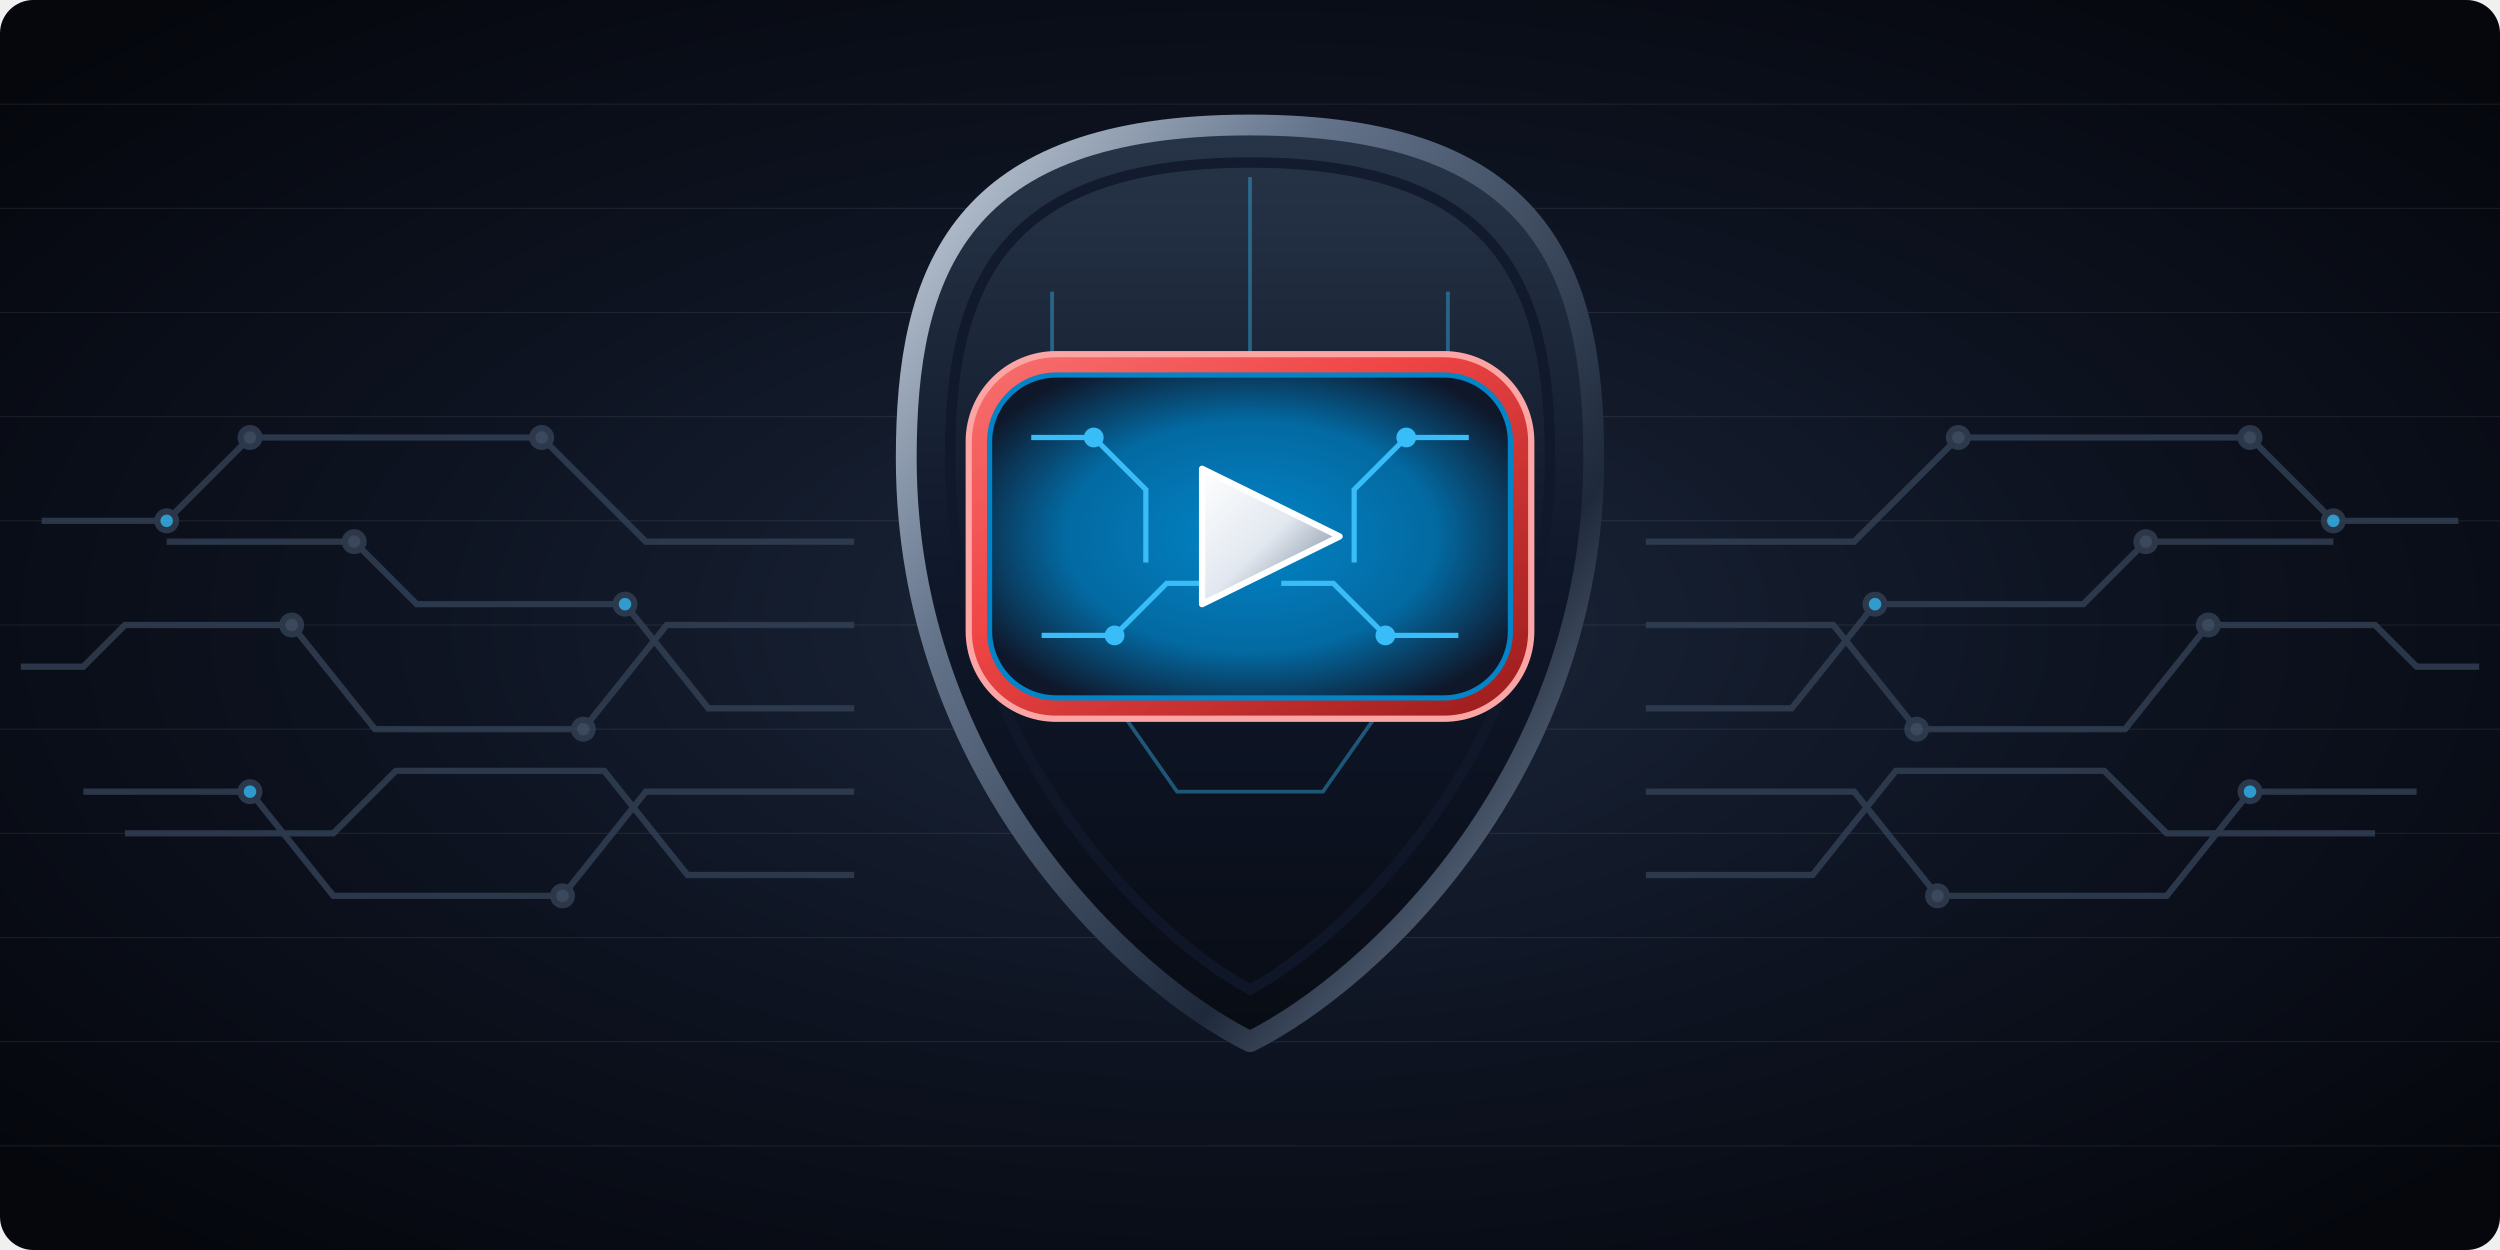
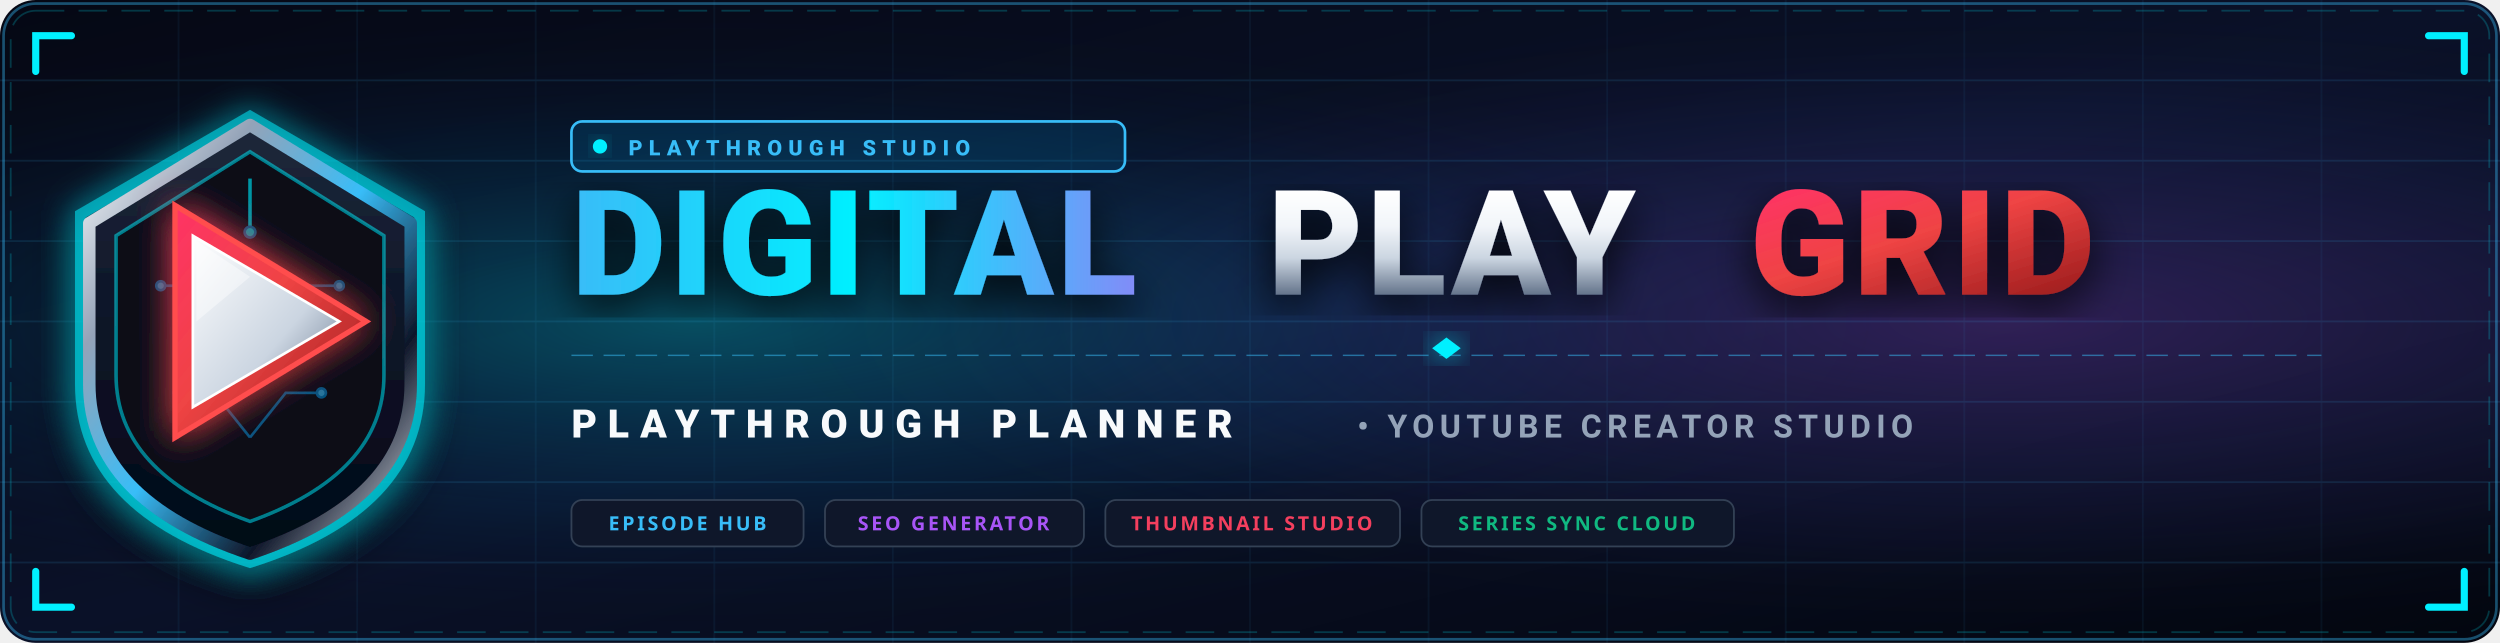
- <svg xmlns="http://www.w3.org/2000/svg" viewBox="0 0 1200 600" width="100%" height="100%">
+ <svg xmlns="http://www.w3.org/2000/svg" viewBox="0 0 1400 360" width="100%" height="100%">
  <defs>
-     <radialGradient id="bgGrad" cx="50%" cy="50%" r="65%">
-       <stop offset="0%" stop-color="#1c283c" />
-       <stop offset="50%" stop-color="#0e1422" />
-       <stop offset="100%" stop-color="#05070d" />
+     <linearGradient id="bgLinear" x1="0%" y1="0%" x2="100%" y2="100%">
+       <stop offset="0%" stop-color="#050814" />
+       <stop offset="50%" stop-color="#0a1128" />
+       <stop offset="100%" stop-color="#03060f" />
+     </linearGradient>
+     <radialGradient id="cyanAmbientGlow" cx="28%" cy="50%" r="50%">
+       <stop offset="0%" stop-color="#00f0ff" stop-opacity="0.28" />
+       <stop offset="60%" stop-color="#0284c7" stop-opacity="0.08" />
+       <stop offset="100%" stop-color="#000000" stop-opacity="0" />
    </radialGradient>
-     <linearGradient id="shieldBorder" x1="0%" y1="0%" x2="100%" y2="100%">
-       <stop offset="0%" stop-color="#cbd5e1" />
-       <stop offset="30%" stop-color="#64748b" />
-       <stop offset="70%" stop-color="#1e293b" />
-       <stop offset="100%" stop-color="#94a3b8" />
+     <radialGradient id="purpleAmbientGlow" cx="80%" cy="50%" r="50%">
+       <stop offset="0%" stop-color="#a855f7" stop-opacity="0.25" />
+       <stop offset="70%" stop-color="#6366f1" stop-opacity="0.05" />
+       <stop offset="100%" stop-color="#000000" stop-opacity="0" />
+     </radialGradient>
+     <linearGradient id="shieldChromeBorder" x1="0%" y1="0%" x2="100%" y2="100%">
+       <stop offset="0%" stop-color="#ffffff" />
+       <stop offset="25%" stop-color="#94a3b8" />
+       <stop offset="50%" stop-color="#38bdf8" />
+       <stop offset="75%" stop-color="#0f172a" />
+       <stop offset="100%" stop-color="#e2e8f0" />
    </linearGradient>
-     <linearGradient id="shieldFill" x1="0%" y1="0%" x2="0%" y2="100%">
-       <stop offset="0%" stop-color="#283548" />
-       <stop offset="50%" stop-color="#0f172a" />
-       <stop offset="100%" stop-color="#080c14" />
+     <linearGradient id="shieldInnerDark" x1="0%" y1="0%" x2="0%" y2="100%">
+       <stop offset="0%" stop-color="#1e293b" />
+       <stop offset="40%" stop-color="#0f172a" />
+       <stop offset="100%" stop-color="#020617" />
    </linearGradient>
-     <linearGradient id="redFrameGrad" x1="0%" y1="0%" x2="100%" y2="100%">
-       <stop offset="0%" stop-color="#f87171" />
-       <stop offset="40%" stop-color="#ef4444" />
+     <linearGradient id="crimsonPlayGrad" x1="0%" y1="0%" x2="100%" y2="100%">
+       <stop offset="0%" stop-color="#ff3366" />
+       <stop offset="45%" stop-color="#ef4444" />
      <stop offset="100%" stop-color="#991b1b" />
    </linearGradient>
-     <radialGradient id="blueCircuitBg" cx="50%" cy="50%" r="60%">
-       <stop offset="0%" stop-color="#0284c7" />
-       <stop offset="60%" stop-color="#0369a1" />
-       <stop offset="100%" stop-color="#0f172a" />
-     </radialGradient>
-     <linearGradient id="silverPlay" x1="0%" y1="0%" x2="100%" y2="100%">
+     <linearGradient id="silverArrow" x1="0%" y1="0%" x2="100%" y2="100%">
      <stop offset="0%" stop-color="#ffffff" />
-       <stop offset="50%" stop-color="#e2e8f0" />
+       <stop offset="60%" stop-color="#cbd5e1" />
      <stop offset="100%" stop-color="#64748b" />
    </linearGradient>
+     <linearGradient id="chromeTitleGrad" x1="0%" y1="0%" x2="0%" y2="100%">
+       <stop offset="0%" stop-color="#ffffff" />
+       <stop offset="35%" stop-color="#f1f5f9" />
+       <stop offset="65%" stop-color="#cbd5e1" />
+       <stop offset="100%" stop-color="#64748b" />
+     </linearGradient>
+     <linearGradient id="cyanCyberGrad" x1="0%" y1="0%" x2="100%" y2="0%">
+       <stop offset="0%" stop-color="#38bdf8" />
+       <stop offset="50%" stop-color="#00f0ff" />
+       <stop offset="100%" stop-color="#818cf8" />
+     </linearGradient>
+     <filter id="neonGlowCyan" x="-30%" y="-30%" width="160%" height="160%">
+       <feGaussianBlur stdDeviation="8" result="blur" />
+       <feMerge>
+         <feMergeNode in="blur" />
+         <feMergeNode in="SourceGraphic" />
+       </feMerge>
+     </filter>
+     <filter id="neonGlowRed" x="-30%" y="-30%" width="160%" height="160%">
+       <feGaussianBlur stdDeviation="10" result="blur" />
+       <feMerge>
+         <feMergeNode in="blur" />
+         <feMergeNode in="SourceGraphic" />
+       </feMerge>
+     </filter>
+     <filter id="hardShadow" x="-20%" y="-20%" width="140%" height="140%">
+       <feDropShadow dx="0" dy="8" stdDeviation="12" flood-color="#000000" flood-opacity="0.95" />
+     </filter>
  </defs>
-   <rect width="1200" height="600" fill="url(#bgGrad)" rx="16" />
-   <g opacity="0.08" stroke="#ffffff" stroke-width="0.5">
-     <line x1="0" y1="50" x2="1200" y2="50" />
-     <line x1="0" y1="100" x2="1200" y2="100" />
-     <line x1="0" y1="150" x2="1200" y2="150" />
-     <line x1="0" y1="200" x2="1200" y2="200" />
-     <line x1="0" y1="250" x2="1200" y2="250" />
-     <line x1="0" y1="300" x2="1200" y2="300" />
-     <line x1="0" y1="350" x2="1200" y2="350" />
-     <line x1="0" y1="400" x2="1200" y2="400" />
-     <line x1="0" y1="450" x2="1200" y2="450" />
-     <line x1="0" y1="500" x2="1200" y2="500" />
-     <line x1="0" y1="550" x2="1200" y2="550" />
+   <rect width="1400" height="360" fill="url(#bgLinear)" rx="20" />
+   <rect width="1400" height="360" fill="url(#cyanAmbientGlow)" rx="20" />
+   <rect width="1400" height="360" fill="url(#purpleAmbientGlow)" rx="20" />
+   <g opacity="0.12" stroke="#38bdf8" stroke-width="1">
+     <line x1="0" y1="45" x2="1400" y2="45" />
+     <line x1="0" y1="90" x2="1400" y2="90" />
+     <line x1="0" y1="135" x2="1400" y2="135" />
+     <line x1="0" y1="180" x2="1400" y2="180" />
+     <line x1="0" y1="225" x2="1400" y2="225" />
+     <line x1="0" y1="270" x2="1400" y2="270" />
+     <line x1="0" y1="315" x2="1400" y2="315" />
+     <line x1="100" y1="0" x2="100" y2="360" stroke-opacity="0.5" />
+     <line x1="200" y1="0" x2="200" y2="360" stroke-opacity="0.5" />
+     <line x1="300" y1="0" x2="300" y2="360" stroke-opacity="0.5" />
+     <line x1="400" y1="0" x2="400" y2="360" stroke-opacity="0.5" />
+     <line x1="500" y1="0" x2="500" y2="360" stroke-opacity="0.5" />
+     <line x1="600" y1="0" x2="600" y2="360" stroke-opacity="0.5" />
+     <line x1="700" y1="0" x2="700" y2="360" stroke-opacity="0.5" />
+     <line x1="800" y1="0" x2="800" y2="360" stroke-opacity="0.5" />
+     <line x1="900" y1="0" x2="900" y2="360" stroke-opacity="0.5" />
+     <line x1="1000" y1="0" x2="1000" y2="360" stroke-opacity="0.5" />
+     <line x1="1100" y1="0" x2="1100" y2="360" stroke-opacity="0.5" />
+     <line x1="1200" y1="0" x2="1200" y2="360" stroke-opacity="0.5" />
+     <line x1="1300" y1="0" x2="1300" y2="360" stroke-opacity="0.5" />
  </g>
-   <g transform="translate(0, 40)">
-     <g stroke="#334155" stroke-width="3" fill="none" opacity="0.8">
-       <path d="M 410,220 L 310,220 L 260,170 L 120,170 L 80,210 L 20,210" />
-       <path d="M 410,260 L 320,260 L 280,310 L 180,310 L 140,260 L 60,260 L 40,280 L 10,280" />
-       <path d="M 410,300 L 340,300 L 300,250 L 200,250 L 170,220 L 80,220" />
-       <path d="M 410,340 L 310,340 L 270,390 L 160,390 L 120,340 L 40,340" />
-       <path d="M 410,380 L 330,380 L 290,330 L 190,330 L 160,360 L 60,360" />
-       <circle cx="260" cy="170" r="4.5" fill="#475569" />
-       <circle cx="120" cy="170" r="4.5" fill="#475569" />
-       <circle cx="80" cy="210" r="4.5" fill="#38bdf8" />
-       <circle cx="280" cy="310" r="4.5" fill="#475569" />
-       <circle cx="140" cy="260" r="4.5" fill="#475569" />
-       <circle cx="300" cy="250" r="4.5" fill="#38bdf8" />
-       <circle cx="170" cy="220" r="4.5" fill="#475569" />
-       <circle cx="270" cy="390" r="4.5" fill="#475569" />
-       <circle cx="120" cy="340" r="4.5" fill="#38bdf8" />
+   <rect x="2" y="2" width="1396" height="356" rx="18" fill="none" stroke="#38bdf8" stroke-width="1.5" stroke-opacity="0.4" />
+   <rect x="6" y="6" width="1388" height="348" rx="14" fill="none" stroke="#00f0ff" stroke-width="1" stroke-opacity="0.2" stroke-dasharray="16 8" />
+   <path d="M 20 40 L 20 20 L 40 20" fill="none" stroke="#00f0ff" stroke-width="4" stroke-linecap="round" />
+   <path d="M 1380 40 L 1380 20 L 1360 20" fill="none" stroke="#00f0ff" stroke-width="4" stroke-linecap="round" />
+   <path d="M 20 320 L 20 340 L 40 340" fill="none" stroke="#00f0ff" stroke-width="4" stroke-linecap="round" />
+   <path d="M 1380 320 L 1380 340 L 1360 340" fill="none" stroke="#00f0ff" stroke-width="4" stroke-linecap="round" />
+   <g transform="translate(140, 180)" filter="url(#hardShadow)">
+     <path d="M 0 -115 L 95 -60 L 95 35 Q 95 105 0 135 Q -95 105 -95 35 L -95 -60 Z" fill="none" stroke="#00f0ff" stroke-width="6" opacity="0.6" filter="url(#neonGlowCyan)" />
+     <path d="M 0 -110 L 90 -55 L 90 35 Q 90 100 0 130 Q -90 100 -90 35 L -90 -55 Z" fill="url(#shieldInnerDark)" stroke="url(#shieldChromeBorder)" stroke-width="7" stroke-linejoin="round" />
+     <path d="M 0 -95 L 75 -48 L 75 30 Q 75 85 0 112 Q -75 85 -75 30 L -75 -48 Z" fill="#070c18" stroke="#00f0ff" stroke-width="2" stroke-opacity="0.5" />
+     <g stroke="#0284c7" stroke-width="1.5" opacity="0.6" fill="none">
+       <path d="M -50 -20 L -25 -20 L -15 -5 L 0 -5" />
+       <circle cx="-50" cy="-20" r="2.5" fill="#38bdf8" />
+       <path d="M 50 -20 L 25 -20 L 15 -5 L 0 -5" />
+       <circle cx="50" cy="-20" r="2.5" fill="#38bdf8" />
+       <path d="M -40 40 L -20 40 L 0 65" />
+       <circle cx="-40" cy="40" r="2.5" fill="#38bdf8" />
+       <path d="M 40 40 L 20 40 L 0 65" />
+       <circle cx="40" cy="40" r="2.5" fill="#38bdf8" />
+       <line x1="0" y1="-80" x2="0" y2="-50" stroke="#00f0ff" stroke-width="2" />
+       <circle cx="0" cy="-50" r="3" fill="#00f0ff" />
    </g>
-     <g stroke="#334155" stroke-width="3" fill="none" opacity="0.8">
-       <path d="M 790,220 L 890,220 L 940,170 L 1080,170 L 1120,210 L 1180,210" />
-       <path d="M 790,260 L 880,260 L 920,310 L 1020,310 L 1060,260 L 1140,260 L 1160,280 L 1190,280" />
-       <path d="M 790,300 L 860,300 L 900,250 L 1000,250 L 1030,220 L 1120,220" />
-       <path d="M 790,340 L 890,340 L 930,390 L 1040,390 L 1080,340 L 1160,340" />
-       <path d="M 790,380 L 870,380 L 910,330 L 1010,330 L 1040,360 L 1140,360" />
-       <circle cx="940" cy="170" r="4.5" fill="#475569" />
-       <circle cx="1080" cy="170" r="4.5" fill="#475569" />
-       <circle cx="1120" cy="210" r="4.5" fill="#38bdf8" />
-       <circle cx="920" cy="310" r="4.5" fill="#475569" />
-       <circle cx="1060" cy="260" r="4.5" fill="#475569" />
-       <circle cx="900" cy="250" r="4.5" fill="#38bdf8" />
-       <circle cx="1030" cy="220" r="4.5" fill="#475569" />
-       <circle cx="930" cy="390" r="4.5" fill="#475569" />
-       <circle cx="1080" cy="340" r="4.5" fill="#38bdf8" />
+     <polygon points="-42,-65 65,0 -42,65" fill="url(#crimsonPlayGrad)" stroke="#ff4d4d" stroke-width="3" filter="url(#neonGlowRed)" />
+     <polygon points="-32,-48 50,0 -32,48" fill="url(#silverArrow)" stroke="#ffffff" stroke-width="1.5" />
+     <polygon points="-30,-45 0,-25 -30,0" fill="#ffffff" opacity="0.4" />
+   </g>
+   <g transform="translate(320, 0)">
+     <g transform="translate(0, 68)">
+       <rect x="0" y="0" width="310" height="28" rx="6" fill="#0284c7" fill-opacity="0.18" stroke="#38bdf8" stroke-width="1.5" />
+       <circle cx="16" cy="14" r="4" fill="#00f0ff" filter="url(#neonGlowCyan)" />
+       <text x="32" y="19" font-family="'Plus Jakarta Sans', -apple-system, BlinkMacSystemFont, 'Segoe UI', Roboto, sans-serif" font-weight="900" font-size="12" fill="#38bdf8" letter-spacing="3.5">
+         PLAYTHROUGH STUDIO
+       </text>
    </g>
-     <g>
-       <path d="M 600,20 C 740,20 765,90 765,180 C 765,330 660,430 600,460 C 540,430 435,330 435,180 C 435,90 460,20 600,20 Z" fill="url(#shieldFill)" stroke="url(#shieldBorder)" stroke-width="10" stroke-linejoin="round" />
-       <path d="M 600,38 C 722,38 744,100 744,180 C 744,315 650,408 600,435 C 550,408 456,315 456,180 C 456,100 478,38 600,38 Z" fill="none" stroke="#0f172a" stroke-width="5" opacity="0.85" />
-       <g stroke="#38bdf8" stroke-width="1.8" opacity="0.4" fill="none">
-         <path d="M 600,45 L 600,130" />
-         <path d="M 505,100 L 505,160 L 540,200" />
-         <path d="M 695,100 L 695,160 L 660,200" />
-         <path d="M 530,290 L 565,340 L 600,340" />
-         <path d="M 670,290 L 635,340 L 600,340" />
+     <text x="0" y="165" font-family="'Plus Jakarta Sans', -apple-system, BlinkMacSystemFont, 'Segoe UI', Roboto, sans-serif" font-weight="950" font-size="82" fill="url(#cyanCyberGrad)" letter-spacing="2" filter="url(#hardShadow)">
+       DIGITAL
+     </text>
+     <text x="390" y="165" font-family="'Plus Jakarta Sans', -apple-system, BlinkMacSystemFont, 'Segoe UI', Roboto, sans-serif" font-weight="950" font-size="82" fill="url(#chromeTitleGrad)" letter-spacing="2" filter="url(#hardShadow)">
+       PLAY
+     </text>
+     <text x="660" y="165" font-family="'Plus Jakarta Sans', -apple-system, BlinkMacSystemFont, 'Segoe UI', Roboto, sans-serif" font-weight="950" font-size="82" fill="url(#crimsonPlayGrad)" letter-spacing="2" filter="url(#hardShadow)">
+       GRID
+     </text>
+     <g transform="translate(0, 195)">
+       <line x1="0" y1="0" x2="980" y2="0" stroke="url(#cyanCyberGrad)" stroke-width="2.5" />
+       <line x1="0" y1="4" x2="980" y2="4" stroke="#38bdf8" stroke-width="0.8" opacity="0.5" stroke-dasharray="12 6" />
+       <polygon points="490,-6 498,0 490,6 482,0" fill="#00f0ff" filter="url(#neonGlowCyan)" />
+     </g>
+     <g transform="translate(0, 245)">
+       <text x="0" y="0" font-family="'Plus Jakarta Sans', -apple-system, BlinkMacSystemFont, 'Segoe UI', Roboto, sans-serif" font-weight="800" font-size="22" fill="#f8fafc" letter-spacing="6">
+         PLAYTHROUGH PLANNER
+       </text>
+       <text x="440" y="0" font-family="'Plus Jakarta Sans', -apple-system, BlinkMacSystemFont, 'Segoe UI', Roboto, sans-serif" font-weight="600" font-size="18" fill="#94a3b8" letter-spacing="3">
+         • YOUTUBE CREATOR STUDIO
+       </text>
+     </g>
+     <g transform="translate(0, 280)">
+       <g transform="translate(0, 0)">
+         <rect width="130" height="26" rx="6" fill="#0f172a" stroke="#334155" stroke-width="1" />
+         <text x="65" y="17" font-family="'Plus Jakarta Sans', sans-serif" font-weight="800" font-size="11" fill="#38bdf8" text-anchor="middle" letter-spacing="1.5">
+           EPISODE HUB
+         </text>
      </g>
-       <g transform="translate(465, 130)">
-         <rect x="0" y="0" width="270" height="175" rx="42" fill="url(#redFrameGrad)" stroke="#fca5a5" stroke-width="3" />
-         <rect x="10" y="10" width="250" height="155" rx="32" fill="url(#blueCircuitBg)" stroke="#0284c7" stroke-width="2.5" />
-         <g stroke="#38bdf8" stroke-width="2.5" fill="none">
-           <path d="M 30,40 L 60,40 L 85,65 L 85,100" />
-           <path d="M 240,40 L 210,40 L 185,65 L 185,100" />
-           <path d="M 35,135 L 70,135 L 95,110 L 120,110" />
-           <path d="M 235,135 L 200,135 L 175,110 L 150,110" />
-           <circle cx="60" cy="40" r="3.5" fill="#38bdf8" />
-           <circle cx="210" cy="40" r="3.5" fill="#38bdf8" />
-           <circle cx="70" cy="135" r="3.5" fill="#38bdf8" />
-           <circle cx="200" cy="135" r="3.5" fill="#38bdf8" />
-         </g>
-         <polygon points="112,55 178,87.5 112,120" fill="url(#silverPlay)" stroke="#ffffff" stroke-width="3" stroke-linejoin="round" />
+       <g transform="translate(142, 0)">
+         <rect width="145" height="26" rx="6" fill="#0f172a" stroke="#334155" stroke-width="1" />
+         <text x="72" y="17" font-family="'Plus Jakarta Sans', sans-serif" font-weight="800" font-size="11" fill="#a855f7" text-anchor="middle" letter-spacing="1.5">
+           SEO GENERATOR
+         </text>
+       </g>
+       <g transform="translate(299, 0)">
+         <rect width="165" height="26" rx="6" fill="#0f172a" stroke="#334155" stroke-width="1" />
+         <text x="82" y="17" font-family="'Plus Jakarta Sans', sans-serif" font-weight="800" font-size="11" fill="#f43f5e" text-anchor="middle" letter-spacing="1.5">
+           THUMBNAIL STUDIO
+         </text>
+       </g>
+       <g transform="translate(476, 0)">
+         <rect width="175" height="26" rx="6" fill="#0f172a" stroke="#334155" stroke-width="1" />
+         <text x="87" y="17" font-family="'Plus Jakarta Sans', sans-serif" font-weight="800" font-size="11" fill="#10b981" text-anchor="middle" letter-spacing="1.5">
+           SERIES SYNC CLOUD
+         </text>
      </g>
    </g>
  </g>
</svg>
